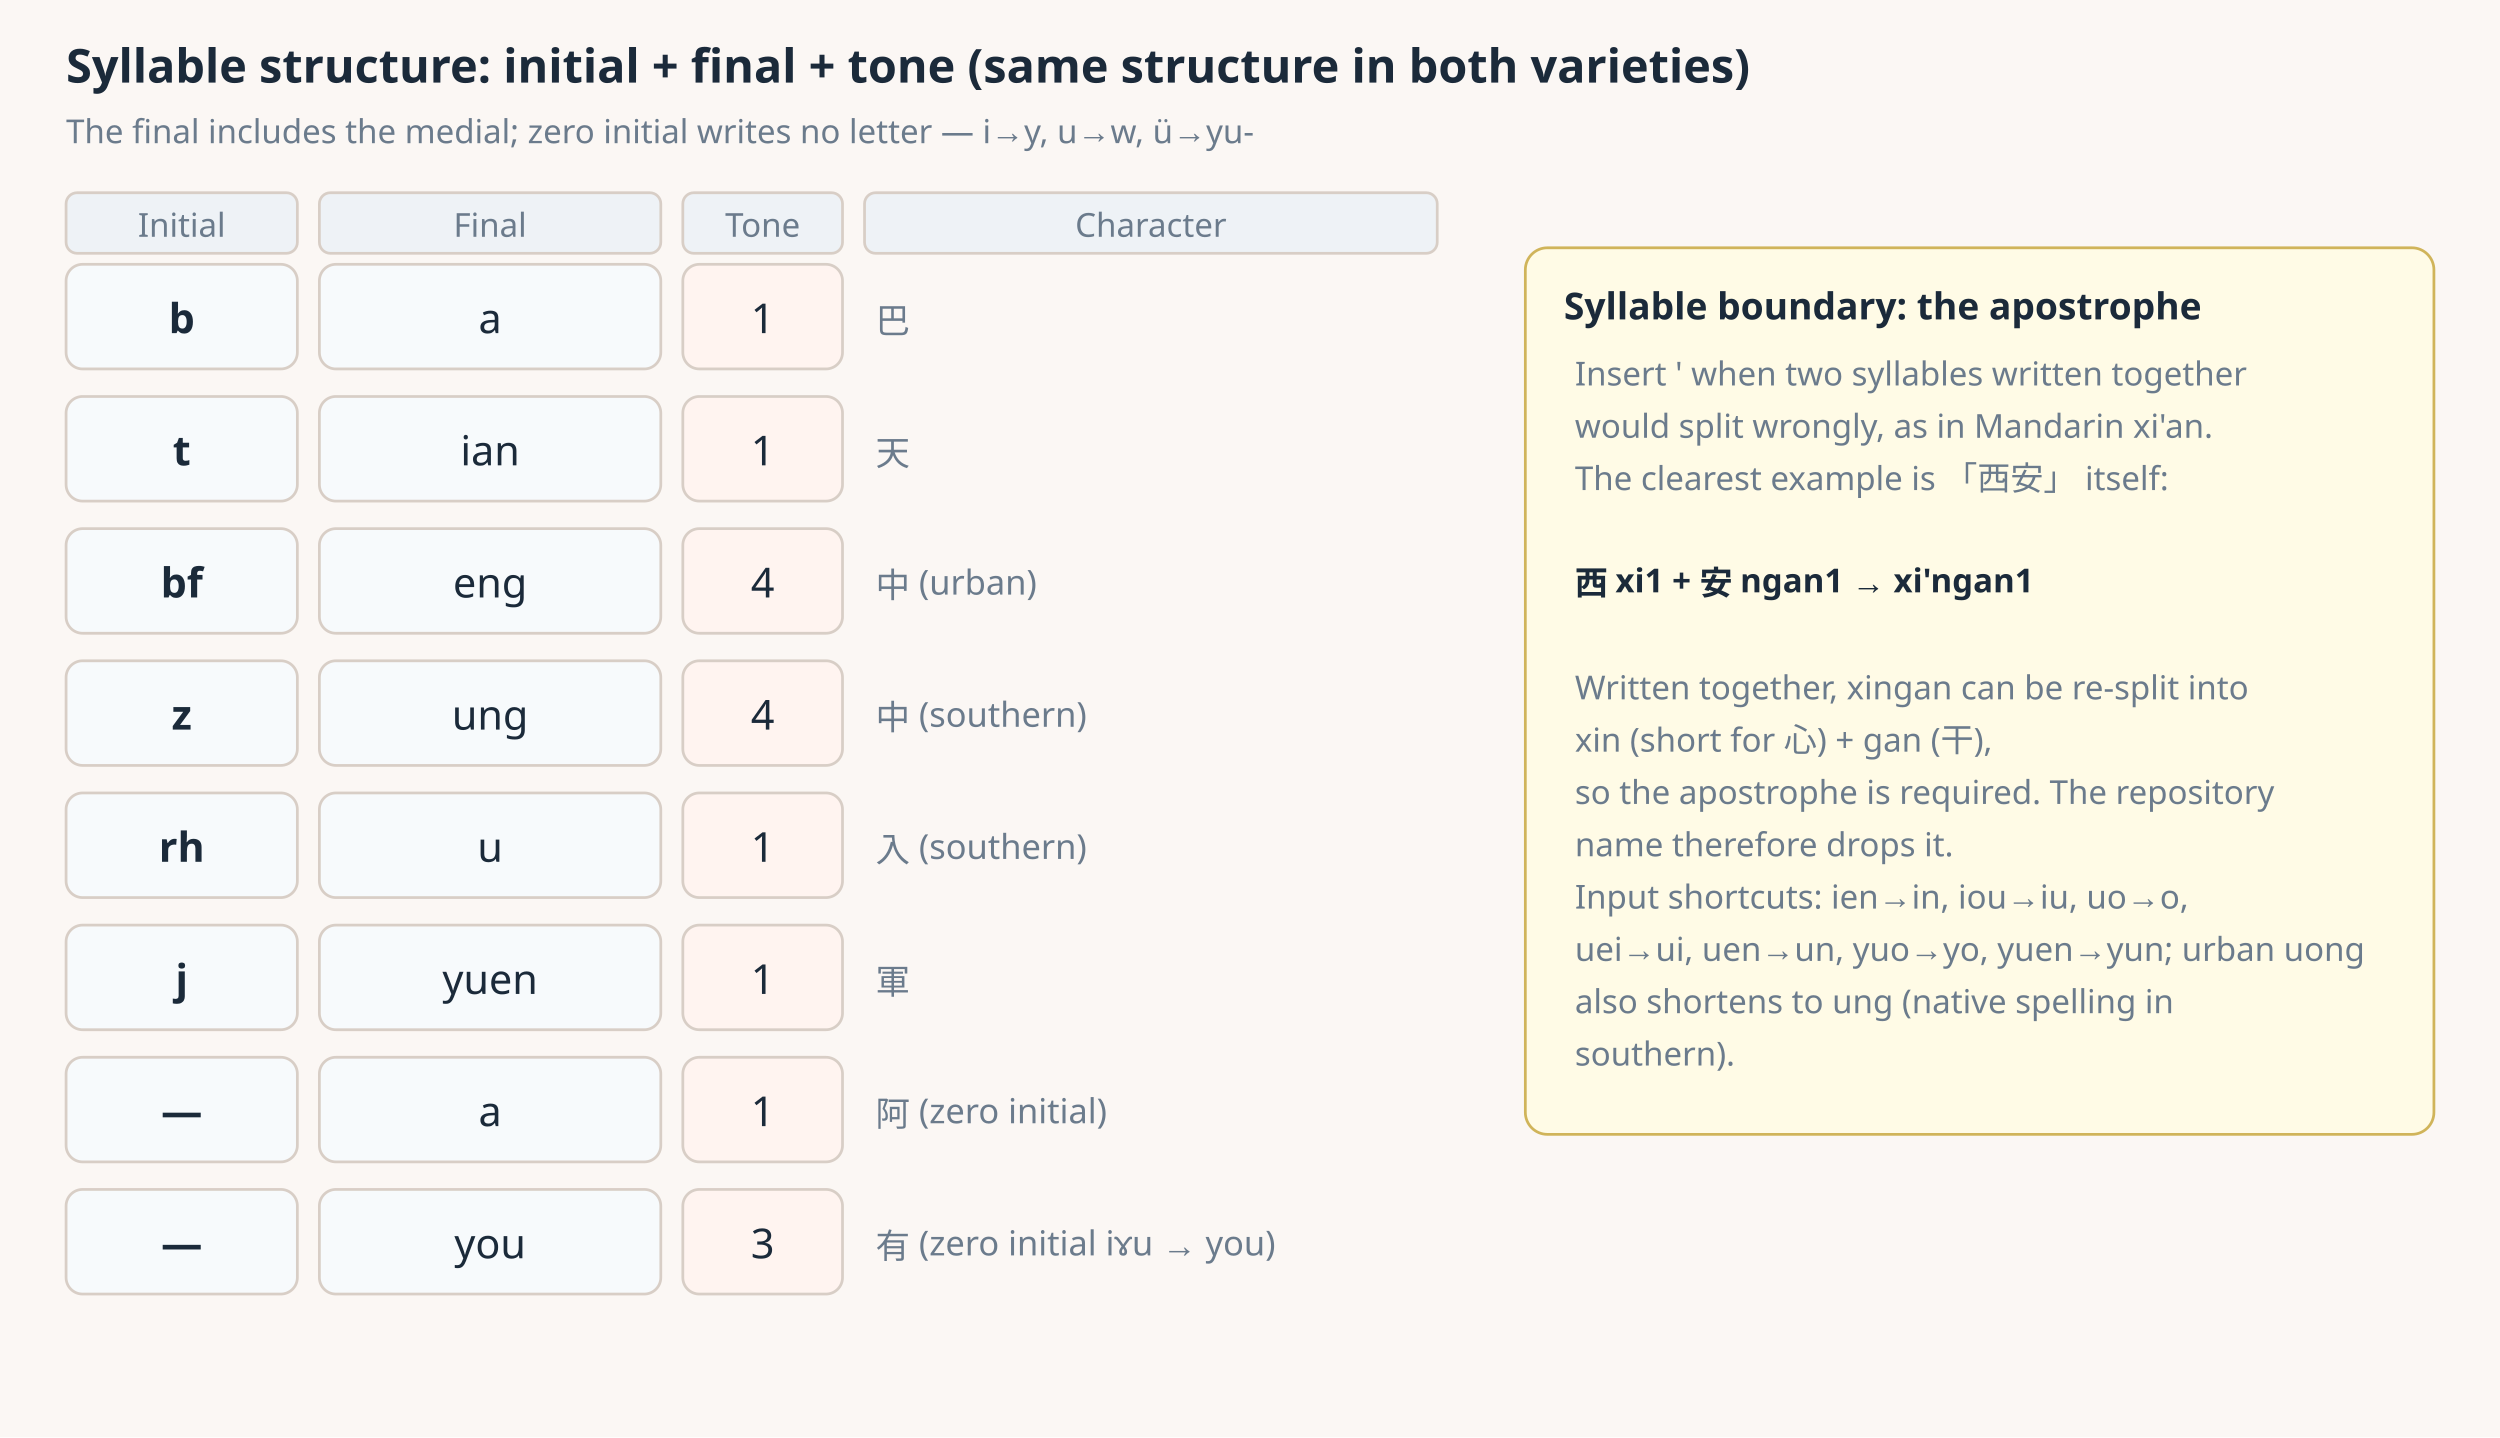
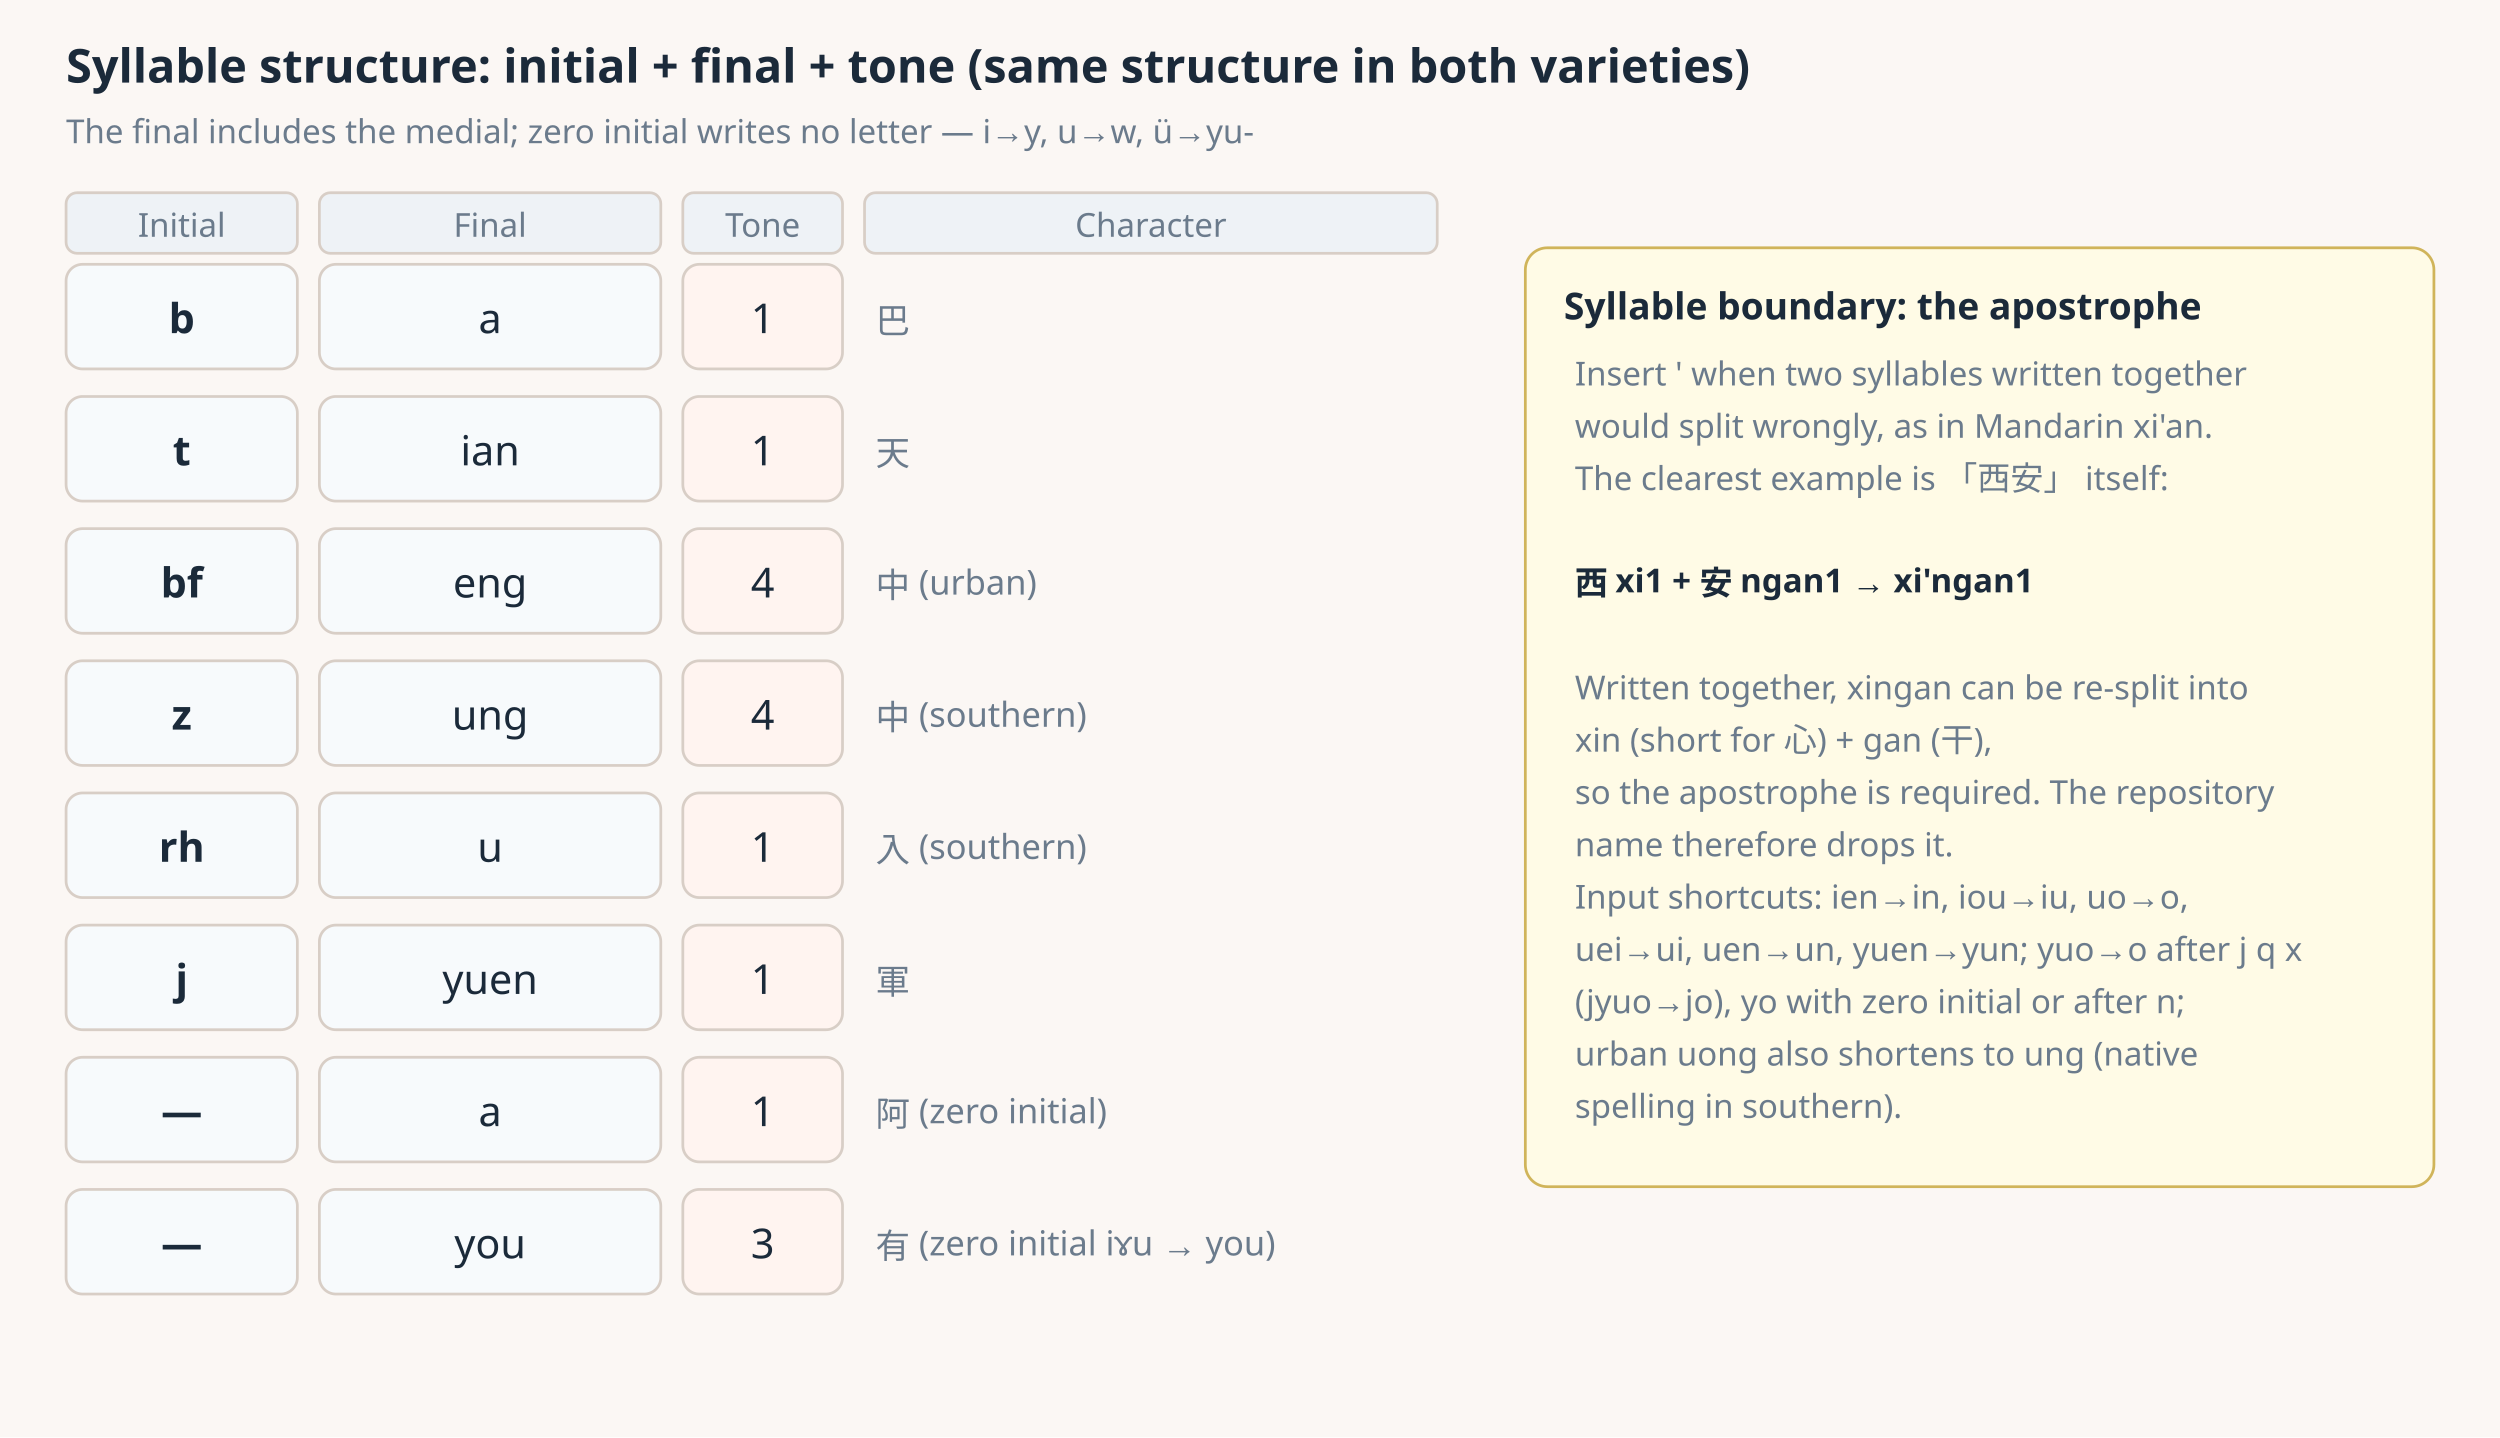
<svg xmlns="http://www.w3.org/2000/svg" width="908" height="522" viewBox="0 0 908 522" font-family="'Noto Sans','Helvetica Neue',Arial,'Noto Sans SC',sans-serif">
  <rect width="908" height="522" fill="#FBF7F4" />
  <text x="24" y="30" font-size="17" fill="#1b2a3a" font-weight="bold" text-anchor="start">Syllable structure: initial + final + tone (same structure in both varieties)</text>
  <text x="24" y="52" font-size="12" fill="#6b7b8c" font-weight="normal" text-anchor="start">The final includes the medial; zero initial writes no letter — i→y, u→w, ü→yu-</text>
  <rect x="24" y="70" width="84" height="22" rx="4" fill="#eef2f6" stroke="#d8cec6" />
  <text x="66" y="86" font-size="12" fill="#6b7b8c" font-weight="normal" text-anchor="middle">Initial</text>
  <rect x="116" y="70" width="124" height="22" rx="4" fill="#eef2f6" stroke="#d8cec6" />
  <text x="178" y="86" font-size="12" fill="#6b7b8c" font-weight="normal" text-anchor="middle">Final</text>
  <rect x="248" y="70" width="58" height="22" rx="4" fill="#eef2f6" stroke="#d8cec6" />
  <text x="277" y="86" font-size="12" fill="#6b7b8c" font-weight="normal" text-anchor="middle">Tone</text>
  <rect x="314" y="70" width="208" height="22" rx="4" fill="#eef2f6" stroke="#d8cec6" />
  <text x="418" y="86" font-size="12" fill="#6b7b8c" font-weight="normal" text-anchor="middle">Character</text>
  <rect x="24" y="96" width="84" height="38" rx="6" fill="#f7fafc" stroke="#d8cec6" />
  <text x="66" y="121" font-size="15" fill="#1b2a3a" font-weight="bold" text-anchor="middle">b</text>
  <rect x="116" y="96" width="124" height="38" rx="6" fill="#f7fafc" stroke="#d8cec6" />
  <text x="178" y="121" font-size="15" fill="#1b2a3a" font-weight="normal" text-anchor="middle">a</text>
  <rect x="248" y="96" width="58" height="38" rx="6" fill="#fff4f0" stroke="#d8cec6" />
  <text x="277" y="121" font-size="15" fill="#1b2a3a" font-weight="normal" text-anchor="middle">1</text>
  <text x="318" y="121" font-size="12.5" fill="#6b7b8c" font-weight="normal" text-anchor="start">巴</text>
  <rect x="24" y="144" width="84" height="38" rx="6" fill="#f7fafc" stroke="#d8cec6" />
  <text x="66" y="169" font-size="15" fill="#1b2a3a" font-weight="bold" text-anchor="middle">t</text>
  <rect x="116" y="144" width="124" height="38" rx="6" fill="#f7fafc" stroke="#d8cec6" />
  <text x="178" y="169" font-size="15" fill="#1b2a3a" font-weight="normal" text-anchor="middle">ian</text>
  <rect x="248" y="144" width="58" height="38" rx="6" fill="#fff4f0" stroke="#d8cec6" />
  <text x="277" y="169" font-size="15" fill="#1b2a3a" font-weight="normal" text-anchor="middle">1</text>
  <text x="318" y="169" font-size="12.5" fill="#6b7b8c" font-weight="normal" text-anchor="start">天</text>
  <rect x="24" y="192" width="84" height="38" rx="6" fill="#f7fafc" stroke="#d8cec6" />
  <text x="66" y="217" font-size="15" fill="#1b2a3a" font-weight="bold" text-anchor="middle">bf</text>
  <rect x="116" y="192" width="124" height="38" rx="6" fill="#f7fafc" stroke="#d8cec6" />
  <text x="178" y="217" font-size="15" fill="#1b2a3a" font-weight="normal" text-anchor="middle">eng</text>
  <rect x="248" y="192" width="58" height="38" rx="6" fill="#fff4f0" stroke="#d8cec6" />
  <text x="277" y="217" font-size="15" fill="#1b2a3a" font-weight="normal" text-anchor="middle">4</text>
  <text x="318" y="217" font-size="12.5" fill="#6b7b8c" font-weight="normal" text-anchor="start">中 (urban)</text>
  <rect x="24" y="240" width="84" height="38" rx="6" fill="#f7fafc" stroke="#d8cec6" />
  <text x="66" y="265" font-size="15" fill="#1b2a3a" font-weight="bold" text-anchor="middle">z</text>
  <rect x="116" y="240" width="124" height="38" rx="6" fill="#f7fafc" stroke="#d8cec6" />
  <text x="178" y="265" font-size="15" fill="#1b2a3a" font-weight="normal" text-anchor="middle">ung</text>
  <rect x="248" y="240" width="58" height="38" rx="6" fill="#fff4f0" stroke="#d8cec6" />
  <text x="277" y="265" font-size="15" fill="#1b2a3a" font-weight="normal" text-anchor="middle">4</text>
  <text x="318" y="265" font-size="12.5" fill="#6b7b8c" font-weight="normal" text-anchor="start">中 (southern)</text>
  <rect x="24" y="288" width="84" height="38" rx="6" fill="#f7fafc" stroke="#d8cec6" />
  <text x="66" y="313" font-size="15" fill="#1b2a3a" font-weight="bold" text-anchor="middle">rh</text>
  <rect x="116" y="288" width="124" height="38" rx="6" fill="#f7fafc" stroke="#d8cec6" />
  <text x="178" y="313" font-size="15" fill="#1b2a3a" font-weight="normal" text-anchor="middle">u</text>
  <rect x="248" y="288" width="58" height="38" rx="6" fill="#fff4f0" stroke="#d8cec6" />
  <text x="277" y="313" font-size="15" fill="#1b2a3a" font-weight="normal" text-anchor="middle">1</text>
  <text x="318" y="313" font-size="12.5" fill="#6b7b8c" font-weight="normal" text-anchor="start">入 (southern)</text>
  <rect x="24" y="336" width="84" height="38" rx="6" fill="#f7fafc" stroke="#d8cec6" />
  <text x="66" y="361" font-size="15" fill="#1b2a3a" font-weight="bold" text-anchor="middle">j</text>
  <rect x="116" y="336" width="124" height="38" rx="6" fill="#f7fafc" stroke="#d8cec6" />
  <text x="178" y="361" font-size="15" fill="#1b2a3a" font-weight="normal" text-anchor="middle">yuen</text>
  <rect x="248" y="336" width="58" height="38" rx="6" fill="#fff4f0" stroke="#d8cec6" />
  <text x="277" y="361" font-size="15" fill="#1b2a3a" font-weight="normal" text-anchor="middle">1</text>
  <text x="318" y="361" font-size="12.5" fill="#6b7b8c" font-weight="normal" text-anchor="start">軍</text>
  <rect x="24" y="384" width="84" height="38" rx="6" fill="#f7fafc" stroke="#d8cec6" />
  <text x="66" y="409" font-size="15" fill="#1b2a3a" font-weight="bold" text-anchor="middle">—</text>
  <rect x="116" y="384" width="124" height="38" rx="6" fill="#f7fafc" stroke="#d8cec6" />
  <text x="178" y="409" font-size="15" fill="#1b2a3a" font-weight="normal" text-anchor="middle">a</text>
  <rect x="248" y="384" width="58" height="38" rx="6" fill="#fff4f0" stroke="#d8cec6" />
  <text x="277" y="409" font-size="15" fill="#1b2a3a" font-weight="normal" text-anchor="middle">1</text>
  <text x="318" y="409" font-size="12.5" fill="#6b7b8c" font-weight="normal" text-anchor="start">阿 (zero initial)</text>
  <rect x="24" y="432" width="84" height="38" rx="6" fill="#f7fafc" stroke="#d8cec6" />
  <text x="66" y="457" font-size="15" fill="#1b2a3a" font-weight="bold" text-anchor="middle">—</text>
  <rect x="116" y="432" width="124" height="38" rx="6" fill="#f7fafc" stroke="#d8cec6" />
  <text x="178" y="457" font-size="15" fill="#1b2a3a" font-weight="normal" text-anchor="middle">you</text>
  <rect x="248" y="432" width="58" height="38" rx="6" fill="#fff4f0" stroke="#d8cec6" />
  <text x="277" y="457" font-size="15" fill="#1b2a3a" font-weight="normal" text-anchor="middle">3</text>
  <text x="318" y="457" font-size="12.5" fill="#6b7b8c" font-weight="normal" text-anchor="start">有 (zero initial iɤu → you)</text>
-   <rect x="554" y="90" width="330" height="322" rx="8" fill="#fffbe6" stroke="#d0b45a" />
+   <rect x="554" y="90" width="330" height="341" rx="8" fill="#fffbe6" stroke="#d0b45a" />
  <text x="568" y="116" font-size="13.5" fill="#1b2a3a" font-weight="bold" text-anchor="start">Syllable boundary: the apostrophe</text>
  <text x="572" y="140" font-size="12" fill="#6b7b8c" font-weight="normal" text-anchor="start">Insert ' when two syllables written together</text>
  <text x="572" y="159" font-size="12" fill="#6b7b8c" font-weight="normal" text-anchor="start">would split wrongly, as in Mandarin xi'an.</text>
  <text x="572" y="178" font-size="12" fill="#6b7b8c" font-weight="normal" text-anchor="start">The clearest example is 「西安」 itself:</text>
  <text x="572" y="197" font-size="12" fill="#6b7b8c" font-weight="normal" text-anchor="start" />
  <text x="572" y="216" font-size="12" fill="#1b2a3a" font-weight="bold" text-anchor="start">    西 xi1 + 安 ngan1  →  xi'ngan1</text>
  <text x="572" y="235" font-size="12" fill="#6b7b8c" font-weight="normal" text-anchor="start" />
  <text x="572" y="254" font-size="12" fill="#6b7b8c" font-weight="normal" text-anchor="start">Written together, xingan can be re-split into</text>
  <text x="572" y="273" font-size="12" fill="#6b7b8c" font-weight="normal" text-anchor="start">xin (short for 心) + gan (干),</text>
  <text x="572" y="292" font-size="12" fill="#6b7b8c" font-weight="normal" text-anchor="start">so the apostrophe is required. The repository</text>
  <text x="572" y="311" font-size="12" fill="#6b7b8c" font-weight="normal" text-anchor="start">name therefore drops it.</text>
  <text x="572" y="330" font-size="12" fill="#6b7b8c" font-weight="normal" text-anchor="start">Input shortcuts: ien→in, iou→iu, uo→o,</text>
-   <text x="572" y="349" font-size="12" fill="#6b7b8c" font-weight="normal" text-anchor="start">uei→ui, uen→un, yuo→yo, yuen→yun; urban uong</text>
-   <text x="572" y="368" font-size="12" fill="#6b7b8c" font-weight="normal" text-anchor="start">also shortens to ung (native spelling in</text>
-   <text x="572" y="387" font-size="12" fill="#6b7b8c" font-weight="normal" text-anchor="start">southern).</text>
+   <text x="572" y="349" font-size="12" fill="#6b7b8c" font-weight="normal" text-anchor="start">uei→ui, uen→un, yuen→yun; yuo→o after j q x</text>
+   <text x="572" y="368" font-size="12" fill="#6b7b8c" font-weight="normal" text-anchor="start">(jyuo→jo), yo with zero initial or after n;</text>
+   <text x="572" y="387" font-size="12" fill="#6b7b8c" font-weight="normal" text-anchor="start">urban uong also shortens to ung (native</text>
+   <text x="572" y="406" font-size="12" fill="#6b7b8c" font-weight="normal" text-anchor="start">spelling in southern).</text>
</svg>
